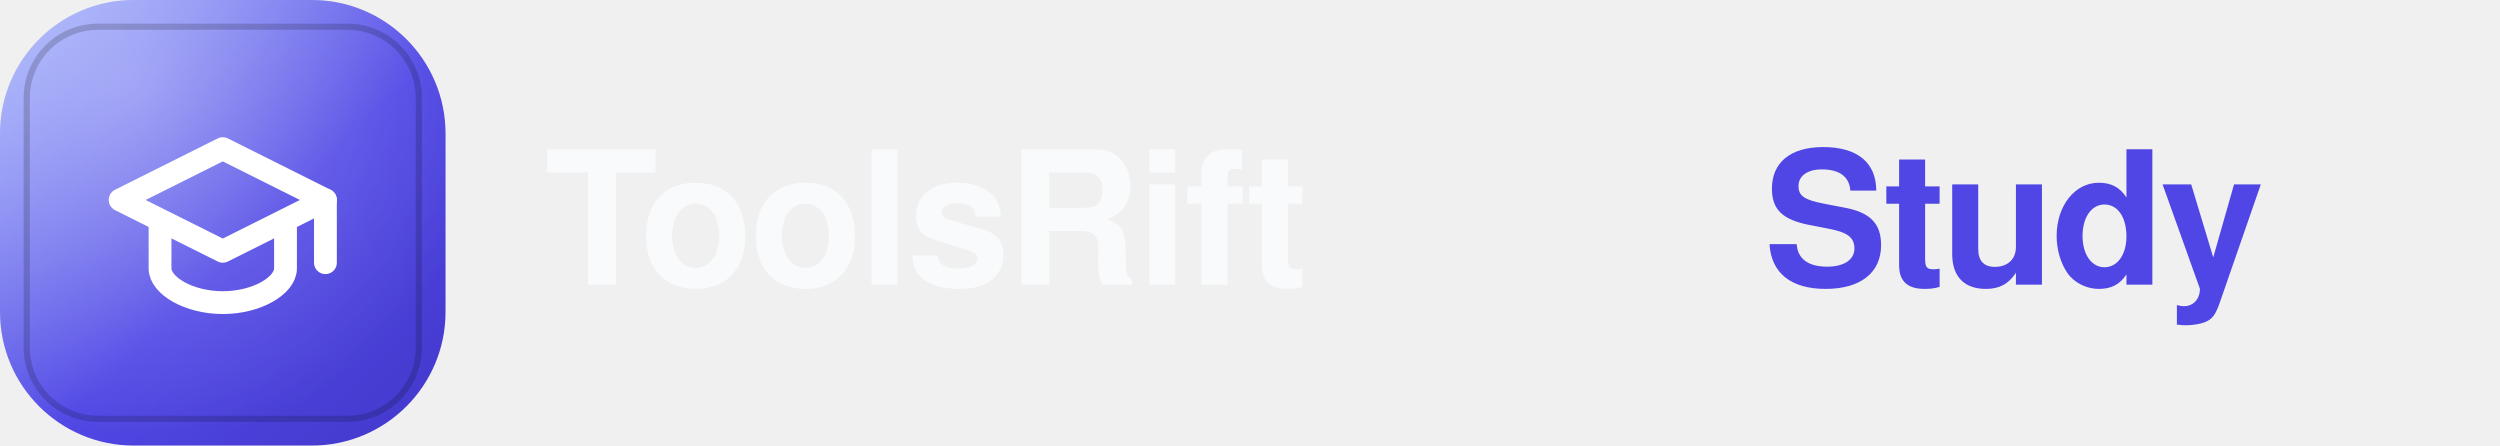
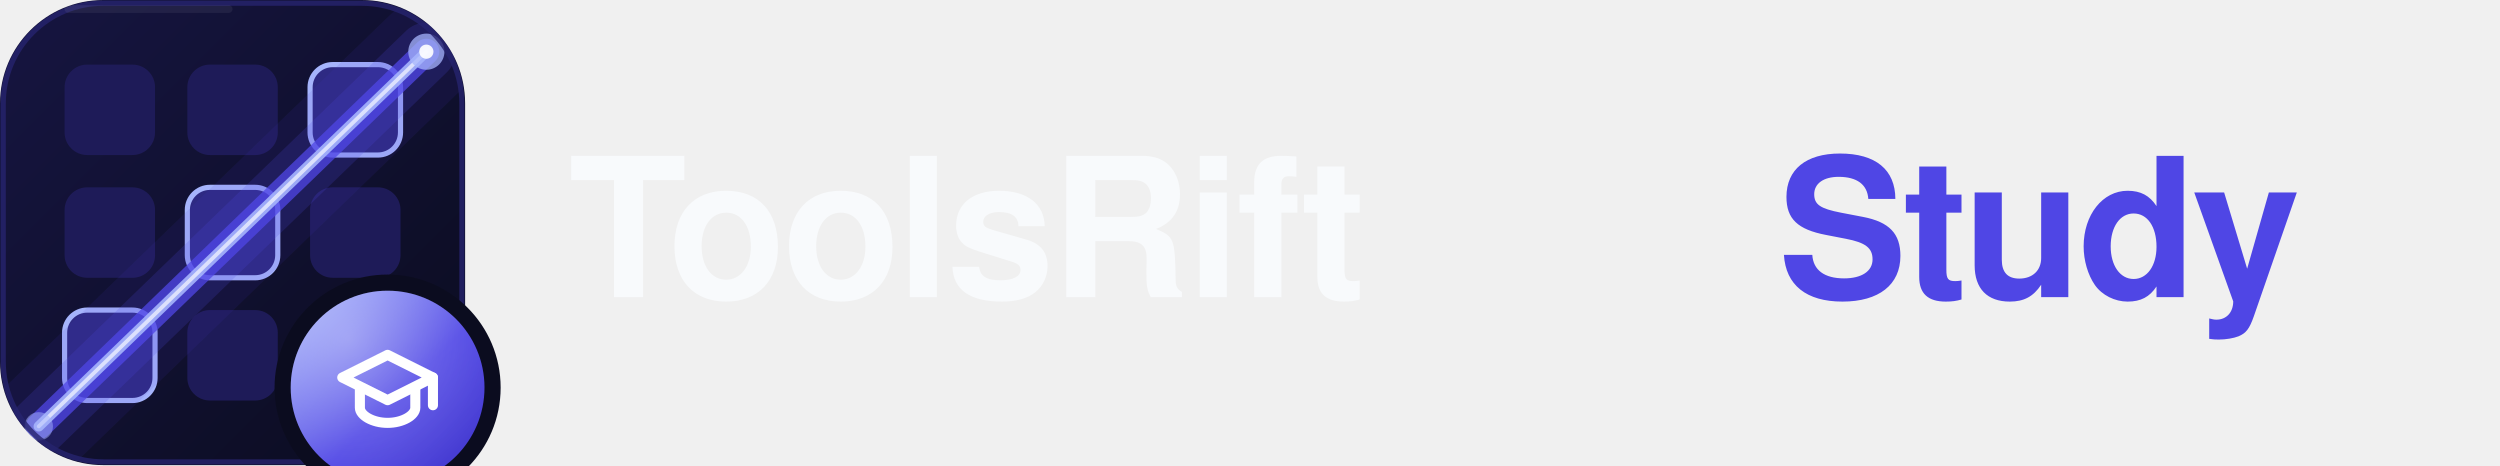
- <svg xmlns="http://www.w3.org/2000/svg" viewBox="0 0 404 72" width="404" height="72" role="img" aria-label="ToolsRift Study">
+ <svg xmlns="http://www.w3.org/2000/svg" viewBox="0 0 387 72" width="387" height="72" role="img" aria-label="ToolsRift Study">
  <g>
    <defs>
-       <linearGradient id="l-g" x1="0" y1="0" x2="1" y2="1">
+       <linearGradient id="l-bg" x1="0" y1="0" x2="1" y2="1">
+         <stop offset="0" stop-color="#161541" />
+         <stop offset="1" stop-color="#0b0c1f" />
+       </linearGradient>
+       <linearGradient id="l-cg" x1="0" y1="0" x2="1" y2="1">
        <stop offset="0" stop-color="#A5B4FC" />
        <stop offset="0.55" stop-color="#4F46E5" />
        <stop offset="1" stop-color="#4338CA" />
      </linearGradient>
-       <radialGradient id="l-hl" cx="0.3" cy="0.2" r="0.8">
-         <stop offset="0" stop-color="#fff" stop-opacity="0.28" />
+       <radialGradient id="l-hl" cx="0.3" cy="0.25" r="0.8">
+         <stop offset="0" stop-color="#fff" stop-opacity="0.3" />
        <stop offset="1" stop-color="#fff" stop-opacity="0" />
      </radialGradient>
      <clipPath id="l-c">
-         <rect width="72" height="72" rx="21.6" />
+         <rect width="72.00" height="72.00" rx="16.00" />
      </clipPath>
    </defs>
+     <rect width="72.00" height="72.00" rx="16.00" fill="url(#l-bg)" />
    <g clip-path="url(#l-c)">
-       <rect width="72" height="72" fill="url(#l-g)" />
-       <rect width="72" height="72" fill="url(#l-hl)" />
-       <rect x="4.32" y="4.32" width="63.36" height="63.36" rx="11.52" fill="none" stroke="#07060F" stroke-opacity="0.18" stroke-width="1" />
+       <rect x="10.00" y="10.00" width="14.00" height="14.00" rx="3.50" fill="#1e1b58" />
+       <rect x="29.00" y="10.00" width="14.00" height="14.00" rx="3.50" fill="#1e1b58" />
+       <rect x="48.00" y="10.00" width="14.00" height="14.00" rx="3.50" fill="#1e1b58" />
+       <rect x="10.00" y="29.00" width="14.00" height="14.00" rx="3.50" fill="#1e1b58" />
+       <rect x="29.00" y="29.00" width="14.00" height="14.00" rx="3.50" fill="#1e1b58" />
+       <rect x="48.00" y="29.00" width="14.00" height="14.00" rx="3.50" fill="#1e1b58" />
+       <rect x="10.00" y="48.00" width="14.00" height="14.00" rx="3.50" fill="#1e1b58" />
+       <rect x="29.00" y="48.00" width="14.00" height="14.00" rx="3.50" fill="#1e1b58" />
+       <rect x="48.00" y="48.00" width="14.00" height="14.00" rx="3.50" fill="#1e1b58" />
+       <rect x="48.00" y="10.00" width="14.00" height="14.00" rx="3.50" fill="#2e2a83" stroke="#A5B4FC" stroke-width="0.80" />
+       <rect x="29.00" y="29.00" width="14.00" height="14.00" rx="3.50" fill="#2e2a83" stroke="#A5B4FC" stroke-width="0.80" />
+       <rect x="10.00" y="48.00" width="14.00" height="14.00" rx="3.50" fill="#2e2a83" stroke="#A5B4FC" stroke-width="0.80" />
+       <g class="tr-rift">
+         <line x1="66.00" y1="8.00" x2="6.00" y2="66.00" stroke="#4338CA" stroke-width="16.00" stroke-linecap="round" opacity="0.1" />
+         <line x1="66.00" y1="8.00" x2="6.00" y2="66.00" stroke="#4F46E5" stroke-width="9.00" stroke-linecap="round" opacity="0.18" />
+         <line x1="66.00" y1="8.00" x2="6.00" y2="66.00" stroke="#4F46E5" stroke-width="4.00" stroke-linecap="round" opacity="0.75" />
+         <line x1="66.00" y1="8.00" x2="6.00" y2="66.00" stroke="#A5B4FC" stroke-width="1.60" stroke-linecap="round" opacity="0.9" />
+         <line x1="66.00" y1="8.00" x2="6.00" y2="66.00" stroke="#FFFFFF" stroke-width="0.60" stroke-linecap="round" opacity="0.65" />
+       </g>
+       <circle cx="66.00" cy="8.00" r="2.80" fill="#A5B4FC" opacity="0.75" />
+       <circle cx="66.00" cy="8.00" r="1.10" fill="#fff" opacity="0.9" />
+       <circle cx="6.00" cy="66.00" r="2.20" fill="#A5B4FC" opacity="0.5" />
    </g>
-     <g transform="translate(12.96 12.96) scale(0.4608)" color="#ffffff">
+     <rect x="0.50" y="0.50" width="71.00" height="71.00" rx="15.50" fill="none" stroke="#26236e" stroke-width="0.80" opacity="0.8" />
+     <rect x="10.00" y="0.80" width="26.00" height="1.20" rx="0.60" fill="#fff" opacity="0.06" />
+     <circle cx="60.00" cy="60.00" r="17.50" fill="#0b0c1f" />
+     <circle cx="60.00" cy="60.00" r="15.00" fill="url(#l-cg)" />
+     <circle cx="60.00" cy="60.00" r="15.00" fill="url(#l-hl)" />
+     <g transform="translate(50.25 50.25) scale(0.195)" color="#ffffff">
      <path d="M50 24L14 42l36 18 36-18z" fill="none" stroke="currentColor" stroke-width="8" stroke-linecap="round" stroke-linejoin="round" />
      <path d="M28 50v16c0 6 10 12 22 12s22-6 22-12V50M86 42v22" fill="none" stroke="currentColor" stroke-width="8" stroke-linecap="round" stroke-linejoin="round" />
    </g>
  </g>
  <text x="88" y="46" font-family="Sora, 'Segoe UI', system-ui, -apple-system, Helvetica, Arial, sans-serif" font-weight="800" font-size="30" letter-spacing="-0.6" fill="#F8FAFC">ToolsRift</text>
-   <text x="285" y="46" font-family="Sora, 'Segoe UI', system-ui, -apple-system, Helvetica, Arial, sans-serif" font-weight="800" font-size="30" letter-spacing="-0.6" fill="#4F46E5">Study</text>
+   <text x="275.2" y="46" font-family="Sora, 'Segoe UI', system-ui, -apple-system, Helvetica, Arial, sans-serif" font-weight="800" font-size="30" letter-spacing="-0.6" fill="#4F46E5">Study</text>
</svg>
